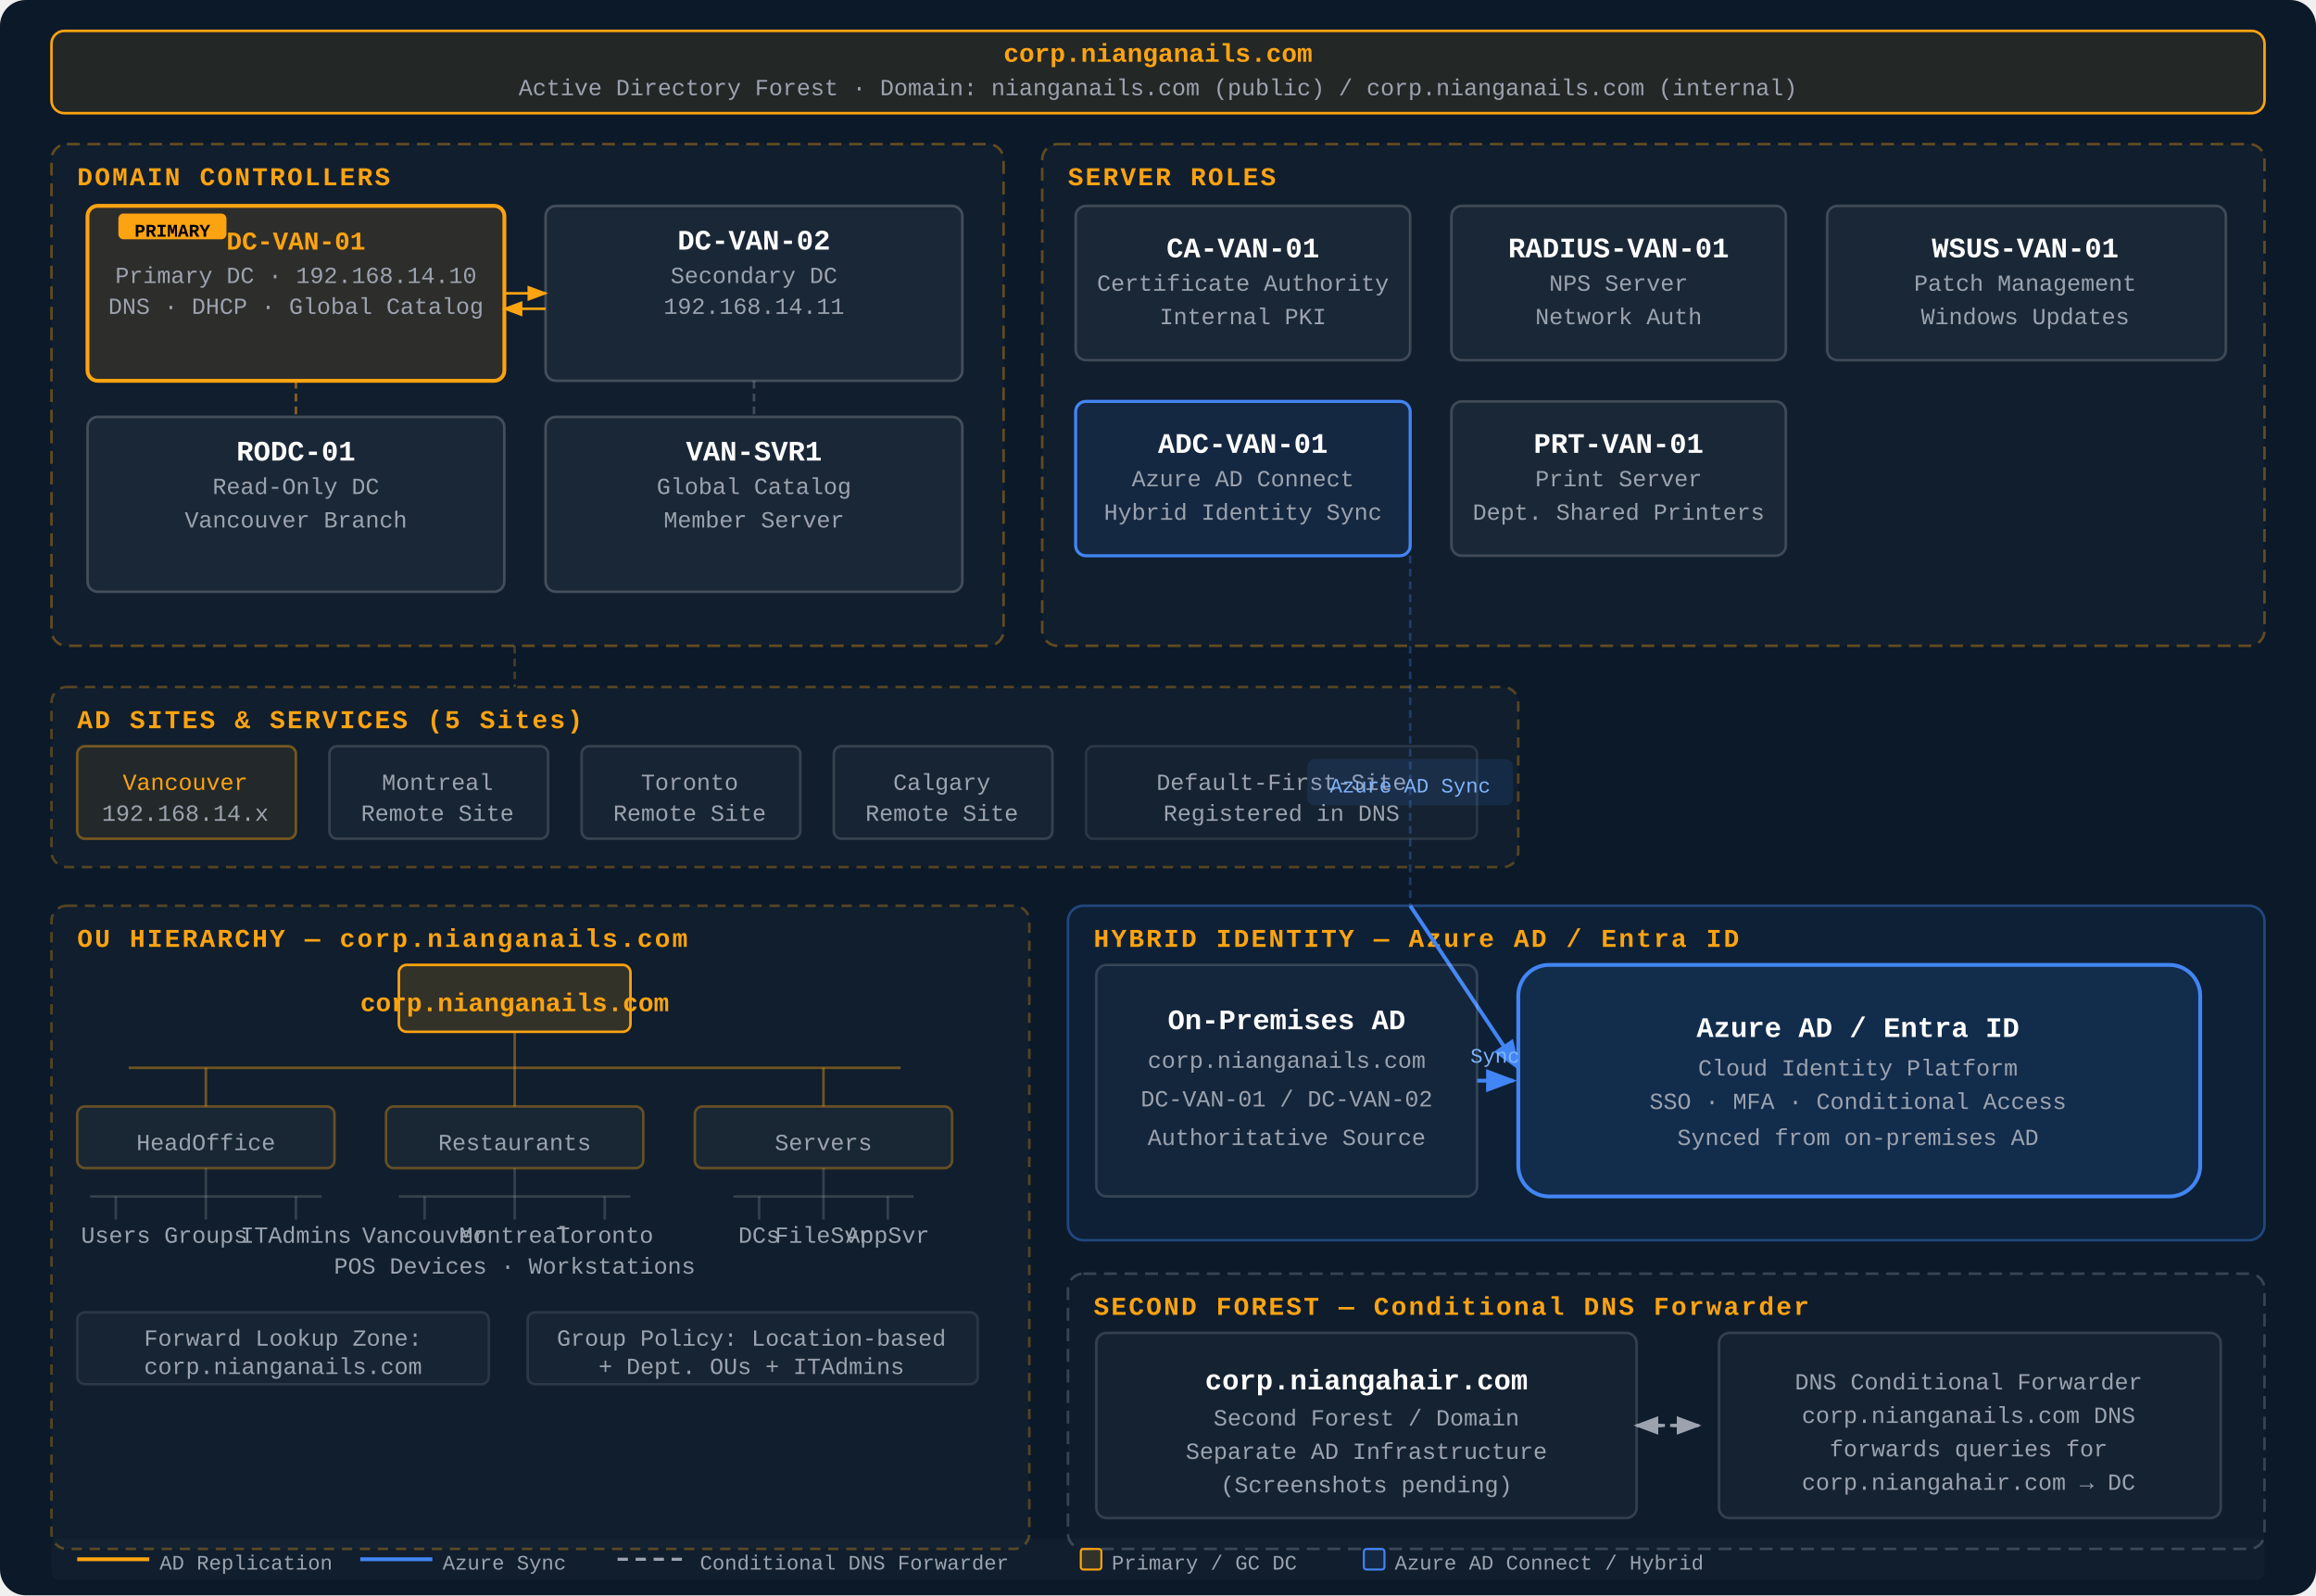
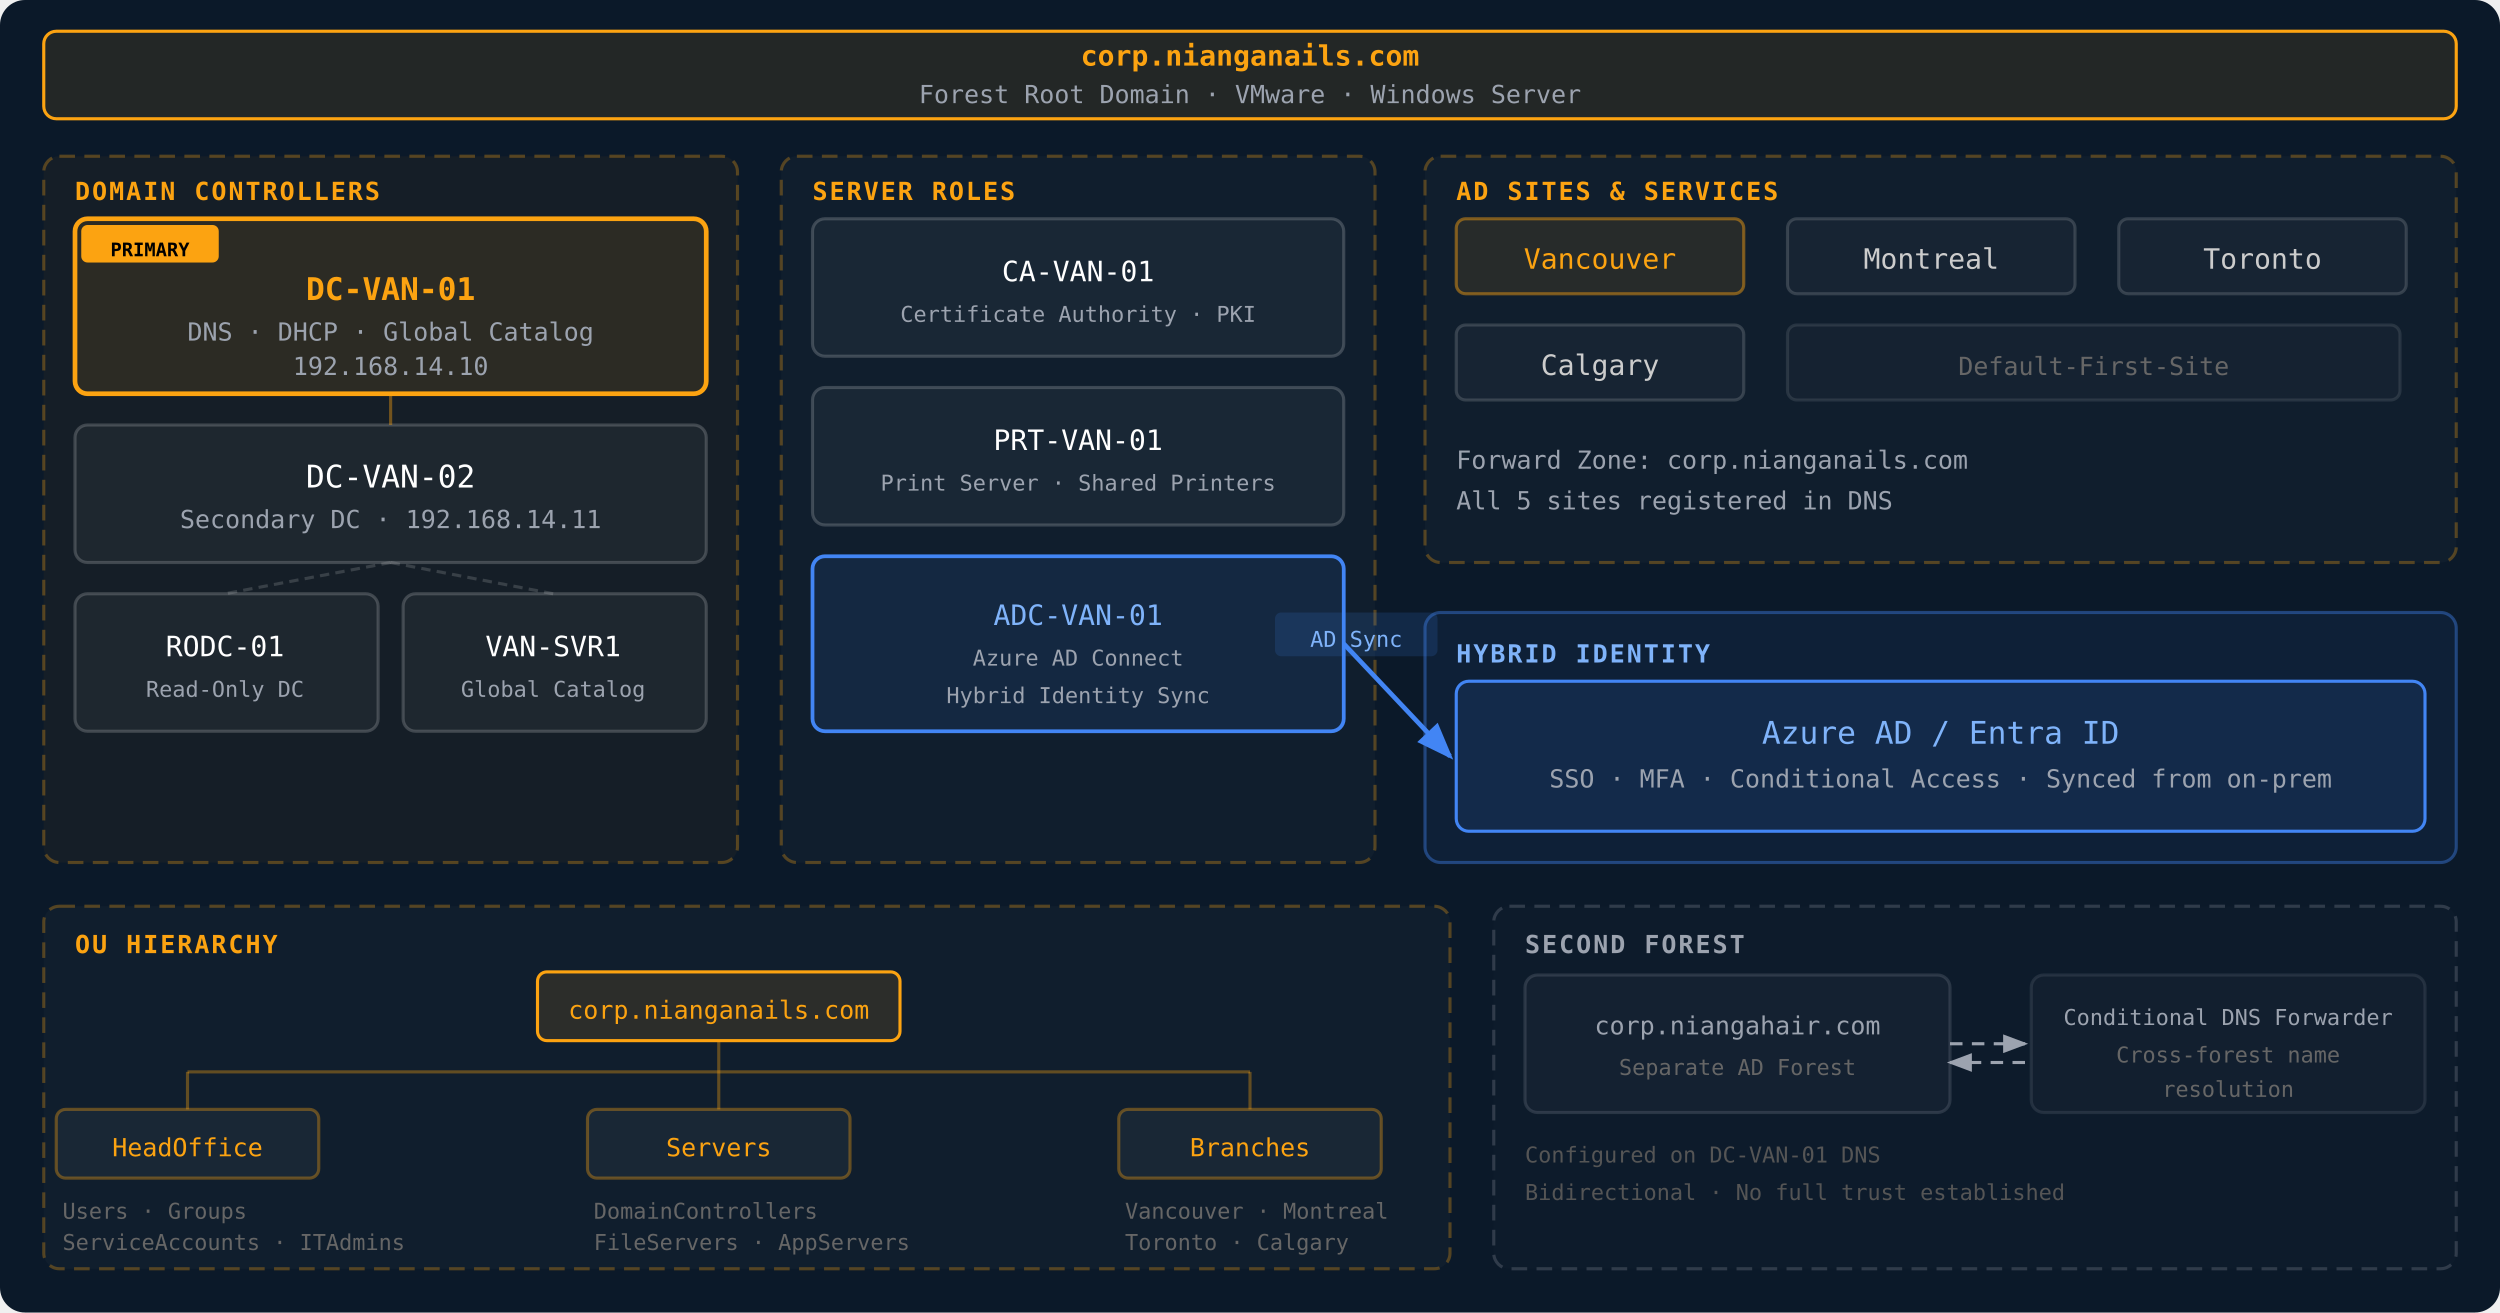
- <svg xmlns="http://www.w3.org/2000/svg" viewBox="0 0 900 620" width="900" height="620" role="img" aria-label="Enterprise Active Directory Architecture — Nyanga Nails">
+ <svg xmlns="http://www.w3.org/2000/svg" viewBox="0 0 800 420" width="100%" height="auto" preserveAspectRatio="xMidYMid meet" role="img" aria-label="Active Directory infrastructure architecture — Nyanga Nails">
  <defs>
-     <marker id="arr" markerWidth="8" markerHeight="6" refX="7" refY="3" orient="auto">
+     <marker id="f" markerWidth="8" markerHeight="6" refX="7" refY="3" orient="auto">
      <polygon points="0 0,8 3,0 6" fill="#FCA311" />
    </marker>
-     <marker id="arr-blue" markerWidth="8" markerHeight="6" refX="7" refY="3" orient="auto">
+     <marker id="f-blue" markerWidth="8" markerHeight="6" refX="7" refY="3" orient="auto">
      <polygon points="0 0,8 3,0 6" fill="#4285F4" />
    </marker>
-     <marker id="arr-dot" markerWidth="8" markerHeight="6" refX="7" refY="3" orient="auto">
+     <marker id="f-gray" markerWidth="8" markerHeight="6" refX="7" refY="3" orient="auto">
      <polygon points="0 0,8 3,0 6" fill="#9CA3AF" />
    </marker>
-     <style>
-       text { font-family: 'JetBrains Mono', 'Courier New', monospace; }
-       .label-main { font-size: 11px; fill: #FFFFFF; font-weight: 600; }
-       .label-sub  { font-size: 9px;  fill: #9CA3AF; }
-       .label-gold { font-size: 10px; fill: #FCA311; font-weight: 700; }
-       .label-sec  { font-size: 9px;  fill: #FCA311; }
-       .section-title { font-size: 10px; fill: #FCA311; font-weight: 700; letter-spacing: 0.08em; }
-     </style>
  </defs>
-   <rect width="900" height="620" fill="#0B1929" rx="10" />
-   <rect x="20" y="12" width="860" height="32" rx="5" fill="rgba(252,163,17,0.1)" stroke="#FCA311" stroke-width="1" />
-   <text x="450" y="24" text-anchor="middle" class="label-gold" font-size="12">corp.nianganails.com</text>
-   <text x="450" y="37" text-anchor="middle" class="label-sub">Active Directory Forest · Domain: nianganails.com (public) / corp.nianganails.com (internal)</text>
-   <rect x="20" y="56" width="370" height="195" rx="6" fill="rgba(255,255,255,0.025)" stroke="rgba(252,163,17,0.35)" stroke-width="1" stroke-dasharray="5 3" />
-   <text x="30" y="72" class="section-title">DOMAIN CONTROLLERS</text>
-   <rect x="34" y="80" width="162" height="68" rx="4" fill="rgba(252,163,17,0.12)" stroke="#FCA311" stroke-width="1.5" />
-   <text x="115" y="97" text-anchor="middle" class="label-gold">DC-VAN-01</text>
-   <text x="115" y="110" text-anchor="middle" class="label-sub">Primary DC · 192.168.14.10</text>
-   <text x="115" y="122" text-anchor="middle" class="label-sub">DNS · DHCP · Global Catalog</text>
-   <rect x="46" y="83" width="42" height="10" rx="2" fill="#FCA311" />
-   <text x="67" y="92" text-anchor="middle" font-size="7" fill="#000" font-weight="700">PRIMARY</text>
-   <rect x="212" y="80" width="162" height="68" rx="4" fill="rgba(255,255,255,0.04)" stroke="rgba(255,255,255,0.2)" stroke-width="1" />
-   <text x="293" y="97" text-anchor="middle" class="label-main">DC-VAN-02</text>
-   <text x="293" y="110" text-anchor="middle" class="label-sub">Secondary DC</text>
-   <text x="293" y="122" text-anchor="middle" class="label-sub">192.168.14.11</text>
-   <rect x="34" y="162" width="162" height="68" rx="4" fill="rgba(255,255,255,0.04)" stroke="rgba(255,255,255,0.2)" stroke-width="1" />
-   <text x="115" y="179" text-anchor="middle" class="label-main">RODC-01</text>
-   <text x="115" y="192" text-anchor="middle" class="label-sub">Read-Only DC</text>
-   <text x="115" y="205" text-anchor="middle" class="label-sub">Vancouver Branch</text>
-   <rect x="212" y="162" width="162" height="68" rx="4" fill="rgba(255,255,255,0.04)" stroke="rgba(255,255,255,0.2)" stroke-width="1" />
-   <text x="293" y="179" text-anchor="middle" class="label-main">VAN-SVR1</text>
-   <text x="293" y="192" text-anchor="middle" class="label-sub">Global Catalog</text>
-   <text x="293" y="205" text-anchor="middle" class="label-sub">Member Server</text>
-   <line x1="196" y1="114" x2="212" y2="114" stroke="#FCA311" stroke-width="1" marker-end="url(#arr)" />
-   <line x1="212" y1="120" x2="196" y2="120" stroke="#FCA311" stroke-width="1" marker-end="url(#arr)" />
-   <line x1="115" y1="148" x2="115" y2="162" stroke="rgba(252,163,17,0.5)" stroke-width="1" stroke-dasharray="3 2" />
-   <line x1="293" y1="148" x2="293" y2="162" stroke="rgba(255,255,255,0.2)" stroke-width="1" stroke-dasharray="3 2" />
-   <rect x="405" y="56" width="475" height="195" rx="6" fill="rgba(255,255,255,0.025)" stroke="rgba(252,163,17,0.35)" stroke-width="1" stroke-dasharray="5 3" />
-   <text x="415" y="72" class="section-title">SERVER ROLES</text>
-   <rect x="418" y="80" width="130" height="60" rx="4" fill="rgba(255,255,255,0.04)" stroke="rgba(255,255,255,0.18)" stroke-width="1" />
-   <text x="483" y="100" text-anchor="middle" class="label-main">CA-VAN-01</text>
-   <text x="483" y="113" text-anchor="middle" class="label-sub">Certificate Authority</text>
-   <text x="483" y="126" text-anchor="middle" class="label-sub">Internal PKI</text>
-   <rect x="564" y="80" width="130" height="60" rx="4" fill="rgba(255,255,255,0.04)" stroke="rgba(255,255,255,0.18)" stroke-width="1" />
-   <text x="629" y="100" text-anchor="middle" class="label-main">RADIUS-VAN-01</text>
-   <text x="629" y="113" text-anchor="middle" class="label-sub">NPS Server</text>
-   <text x="629" y="126" text-anchor="middle" class="label-sub">Network Auth</text>
-   <rect x="710" y="80" width="155" height="60" rx="4" fill="rgba(255,255,255,0.04)" stroke="rgba(255,255,255,0.18)" stroke-width="1" />
-   <text x="787" y="100" text-anchor="middle" class="label-main">WSUS-VAN-01</text>
-   <text x="787" y="113" text-anchor="middle" class="label-sub">Patch Management</text>
-   <text x="787" y="126" text-anchor="middle" class="label-sub">Windows Updates</text>
-   <rect x="418" y="156" width="130" height="60" rx="4" fill="rgba(66,133,244,0.1)" stroke="#4285F4" stroke-width="1.2" />
-   <text x="483" y="176" text-anchor="middle" class="label-main" fill="#7FB3FA">ADC-VAN-01</text>
-   <text x="483" y="189" text-anchor="middle" class="label-sub">Azure AD Connect</text>
-   <text x="483" y="202" text-anchor="middle" class="label-sub">Hybrid Identity Sync</text>
-   <rect x="564" y="156" width="130" height="60" rx="4" fill="rgba(255,255,255,0.04)" stroke="rgba(255,255,255,0.18)" stroke-width="1" />
-   <text x="629" y="176" text-anchor="middle" class="label-main">PRT-VAN-01</text>
-   <text x="629" y="189" text-anchor="middle" class="label-sub">Print Server</text>
-   <text x="629" y="202" text-anchor="middle" class="label-sub">Dept. Shared Printers</text>
-   <rect x="20" y="267" width="570" height="70" rx="6" fill="rgba(255,255,255,0.02)" stroke="rgba(252,163,17,0.3)" stroke-width="1" stroke-dasharray="4 3" />
-   <text x="30" y="283" class="section-title">AD SITES &amp; SERVICES (5 Sites)</text>
-   <rect x="30" y="290" width="85" height="36" rx="3" fill="rgba(252,163,17,0.08)" stroke="rgba(252,163,17,0.4)" stroke-width="1" />
-   <text x="72" y="307" text-anchor="middle" class="label-sec">Vancouver</text>
-   <text x="72" y="319" text-anchor="middle" class="label-sub">192.168.14.x</text>
-   <rect x="128" y="290" width="85" height="36" rx="3" fill="rgba(255,255,255,0.03)" stroke="rgba(255,255,255,0.15)" stroke-width="1" />
-   <text x="170" y="307" text-anchor="middle" class="label-sub" fill="#ccc">Montreal</text>
-   <text x="170" y="319" text-anchor="middle" class="label-sub">Remote Site</text>
-   <rect x="226" y="290" width="85" height="36" rx="3" fill="rgba(255,255,255,0.03)" stroke="rgba(255,255,255,0.15)" stroke-width="1" />
-   <text x="268" y="307" text-anchor="middle" class="label-sub" fill="#ccc">Toronto</text>
-   <text x="268" y="319" text-anchor="middle" class="label-sub">Remote Site</text>
-   <rect x="324" y="290" width="85" height="36" rx="3" fill="rgba(255,255,255,0.03)" stroke="rgba(255,255,255,0.15)" stroke-width="1" />
-   <text x="366" y="307" text-anchor="middle" class="label-sub" fill="#ccc">Calgary</text>
-   <text x="366" y="319" text-anchor="middle" class="label-sub">Remote Site</text>
-   <rect x="422" y="290" width="152" height="36" rx="3" fill="rgba(255,255,255,0.02)" stroke="rgba(255,255,255,0.1)" stroke-width="1" />
-   <text x="498" y="307" text-anchor="middle" class="label-sub" fill="#888">Default-First-Site</text>
-   <text x="498" y="319" text-anchor="middle" class="label-sub">Registered in DNS</text>
-   <rect x="20" y="352" width="380" height="250" rx="6" fill="rgba(255,255,255,0.02)" stroke="rgba(252,163,17,0.3)" stroke-width="1" stroke-dasharray="4 3" />
-   <text x="30" y="368" class="section-title">OU HIERARCHY — corp.nianganails.com</text>
-   <rect x="155" y="375" width="90" height="26" rx="3" fill="rgba(252,163,17,0.15)" stroke="#FCA311" stroke-width="1" />
-   <text x="200" y="393" text-anchor="middle" class="label-gold" font-size="9">corp.nianganails.com</text>
-   <line x1="200" y1="401" x2="200" y2="415" stroke="rgba(252,163,17,0.4)" stroke-width="1" />
-   <line x1="50" y1="415" x2="350" y2="415" stroke="rgba(252,163,17,0.4)" stroke-width="1" />
-   <line x1="80" y1="415" x2="80" y2="430" stroke="rgba(252,163,17,0.4)" stroke-width="1" />
-   <line x1="200" y1="415" x2="200" y2="430" stroke="rgba(252,163,17,0.4)" stroke-width="1" />
-   <line x1="320" y1="415" x2="320" y2="430" stroke="rgba(252,163,17,0.4)" stroke-width="1" />
-   <rect x="30" y="430" width="100" height="24" rx="3" fill="rgba(255,255,255,0.04)" stroke="rgba(252,163,17,0.35)" stroke-width="1" />
-   <text x="80" y="447" text-anchor="middle" class="label-sub" fill="#FCA311">HeadOffice</text>
-   <line x1="80" y1="454" x2="80" y2="465" stroke="rgba(255,255,255,0.15)" stroke-width="1" />
-   <line x1="35" y1="465" x2="125" y2="465" stroke="rgba(255,255,255,0.15)" stroke-width="1" />
-   <line x1="45" y1="465" x2="45" y2="474" stroke="rgba(255,255,255,0.15)" stroke-width="1" />
-   <line x1="80" y1="465" x2="80" y2="474" stroke="rgba(255,255,255,0.15)" stroke-width="1" />
-   <line x1="115" y1="465" x2="115" y2="474" stroke="rgba(255,255,255,0.15)" stroke-width="1" />
-   <text x="45" y="483" text-anchor="middle" class="label-sub" font-size="8">Users</text>
-   <text x="80" y="483" text-anchor="middle" class="label-sub" font-size="8">Groups</text>
-   <text x="115" y="483" text-anchor="middle" class="label-sub" font-size="8">ITAdmins</text>
-   <rect x="150" y="430" width="100" height="24" rx="3" fill="rgba(255,255,255,0.04)" stroke="rgba(252,163,17,0.35)" stroke-width="1" />
-   <text x="200" y="447" text-anchor="middle" class="label-sub" fill="#FCA311">Restaurants</text>
-   <line x1="200" y1="454" x2="200" y2="465" stroke="rgba(255,255,255,0.15)" stroke-width="1" />
-   <line x1="155" y1="465" x2="245" y2="465" stroke="rgba(255,255,255,0.15)" stroke-width="1" />
-   <line x1="165" y1="465" x2="165" y2="474" stroke="rgba(255,255,255,0.15)" stroke-width="1" />
-   <line x1="200" y1="465" x2="200" y2="474" stroke="rgba(255,255,255,0.15)" stroke-width="1" />
-   <line x1="235" y1="465" x2="235" y2="474" stroke="rgba(255,255,255,0.15)" stroke-width="1" />
-   <text x="165" y="483" text-anchor="middle" class="label-sub" font-size="8">Vancouver</text>
-   <text x="200" y="483" text-anchor="middle" class="label-sub" font-size="8">Montreal</text>
-   <text x="235" y="483" text-anchor="middle" class="label-sub" font-size="8">Toronto</text>
-   <text x="200" y="495" text-anchor="middle" class="label-sub" font-size="7" fill="#666">POS Devices · Workstations</text>
-   <rect x="270" y="430" width="100" height="24" rx="3" fill="rgba(255,255,255,0.04)" stroke="rgba(252,163,17,0.35)" stroke-width="1" />
-   <text x="320" y="447" text-anchor="middle" class="label-sub" fill="#FCA311">Servers</text>
-   <line x1="320" y1="454" x2="320" y2="465" stroke="rgba(255,255,255,0.15)" stroke-width="1" />
-   <line x1="285" y1="465" x2="355" y2="465" stroke="rgba(255,255,255,0.15)" stroke-width="1" />
-   <line x1="295" y1="465" x2="295" y2="474" stroke="rgba(255,255,255,0.15)" stroke-width="1" />
-   <line x1="320" y1="465" x2="320" y2="474" stroke="rgba(255,255,255,0.15)" stroke-width="1" />
-   <line x1="345" y1="465" x2="345" y2="474" stroke="rgba(255,255,255,0.15)" stroke-width="1" />
-   <text x="295" y="483" text-anchor="middle" class="label-sub" font-size="8">DCs</text>
-   <text x="320" y="483" text-anchor="middle" class="label-sub" font-size="8">FileSvr</text>
-   <text x="345" y="483" text-anchor="middle" class="label-sub" font-size="8">AppSvr</text>
-   <rect x="30" y="510" width="160" height="28" rx="3" fill="rgba(255,255,255,0.03)" stroke="rgba(255,255,255,0.1)" stroke-width="1" />
-   <text x="110" y="523" text-anchor="middle" class="label-sub">Forward Lookup Zone:</text>
-   <text x="110" y="534" text-anchor="middle" class="label-sub">corp.nianganails.com</text>
-   <rect x="205" y="510" width="175" height="28" rx="3" fill="rgba(255,255,255,0.03)" stroke="rgba(255,255,255,0.1)" stroke-width="1" />
-   <text x="292" y="523" text-anchor="middle" class="label-sub">Group Policy: Location-based</text>
-   <text x="292" y="534" text-anchor="middle" class="label-sub">+ Dept. OUs + ITAdmins</text>
-   <rect x="415" y="352" width="465" height="130" rx="6" fill="rgba(66,133,244,0.06)" stroke="rgba(66,133,244,0.4)" stroke-width="1" />
-   <text x="425" y="368" class="section-title" fill="#7FB3FA">HYBRID IDENTITY — Azure AD / Entra ID</text>
-   <rect x="590" y="375" width="265" height="90" rx="12" fill="rgba(66,133,244,0.12)" stroke="#4285F4" stroke-width="1.5" />
-   <text x="722" y="403" text-anchor="middle" class="label-main" fill="#7FB3FA">Azure AD / Entra ID</text>
-   <text x="722" y="418" text-anchor="middle" class="label-sub">Cloud Identity Platform</text>
-   <text x="722" y="431" text-anchor="middle" class="label-sub">SSO · MFA · Conditional Access</text>
-   <text x="722" y="445" text-anchor="middle" class="label-sub">Synced from on-premises AD</text>
-   <line x1="548" y1="186" x2="548" y2="352" stroke="rgba(66,133,244,0.3)" stroke-width="1" stroke-dasharray="3 2" />
-   <line x1="548" y1="352" x2="590" y2="415" stroke="#4285F4" stroke-width="1.5" marker-end="url(#arr-blue)" />
-   <rect x="508" y="295" width="80" height="18" rx="3" fill="rgba(66,133,244,0.12)" />
-   <text x="548" y="308" text-anchor="middle" font-size="8" fill="#7FB3FA">Azure AD Sync</text>
-   <rect x="426" y="375" width="148" height="90" rx="4" fill="rgba(255,255,255,0.03)" stroke="rgba(255,255,255,0.15)" stroke-width="1" />
-   <text x="500" y="400" text-anchor="middle" class="label-main">On-Premises AD</text>
-   <text x="500" y="415" text-anchor="middle" class="label-sub">corp.nianganails.com</text>
-   <text x="500" y="430" text-anchor="middle" class="label-sub">DC-VAN-01 / DC-VAN-02</text>
-   <text x="500" y="445" text-anchor="middle" class="label-sub">Authoritative Source</text>
-   <line x1="574" y1="420" x2="588" y2="420" stroke="#4285F4" stroke-width="1.5" marker-end="url(#arr-blue)" />
-   <text x="581" y="413" text-anchor="middle" font-size="8" fill="#7FB3FA">Sync</text>
-   <rect x="415" y="495" width="465" height="107" rx="6" fill="rgba(255,255,255,0.015)" stroke="rgba(156,163,175,0.3)" stroke-width="1" stroke-dasharray="5 3" />
-   <text x="425" y="511" class="section-title" fill="#9CA3AF">SECOND FOREST — Conditional DNS Forwarder</text>
-   <rect x="426" y="518" width="210" height="72" rx="4" fill="rgba(255,255,255,0.03)" stroke="rgba(156,163,175,0.25)" stroke-width="1" />
-   <text x="531" y="540" text-anchor="middle" class="label-main" fill="#9CA3AF">corp.niangahair.com</text>
-   <text x="531" y="554" text-anchor="middle" class="label-sub">Second Forest / Domain</text>
-   <text x="531" y="567" text-anchor="middle" class="label-sub">Separate AD Infrastructure</text>
-   <text x="531" y="580" text-anchor="middle" class="label-sub">(Screenshots pending)</text>
-   <line x1="636" y1="554" x2="660" y2="554" stroke="#9CA3AF" stroke-width="1.2" stroke-dasharray="4 3" marker-end="url(#arr-dot)" />
-   <line x1="660" y1="554" x2="636" y2="554" stroke="#9CA3AF" stroke-width="1.2" stroke-dasharray="4 3" marker-end="url(#arr-dot)" />
-   <rect x="668" y="518" width="195" height="72" rx="4" fill="rgba(255,255,255,0.03)" stroke="rgba(156,163,175,0.25)" stroke-width="1" />
-   <text x="765" y="540" text-anchor="middle" class="label-sub" fill="#9CA3AF">DNS Conditional Forwarder</text>
-   <text x="765" y="553" text-anchor="middle" class="label-sub">corp.nianganails.com DNS</text>
-   <text x="765" y="566" text-anchor="middle" class="label-sub">forwards queries for</text>
-   <text x="765" y="579" text-anchor="middle" class="label-sub">corp.niangahair.com → DC</text>
-   <line x1="200" y1="251" x2="200" y2="267" stroke="rgba(252,163,17,0.25)" stroke-width="1" stroke-dasharray="3 2" />
-   <rect x="20" y="598" width="860" height="16" rx="3" fill="rgba(255,255,255,0.02)" />
-   <line x1="30" y1="606" x2="58" y2="606" stroke="#FCA311" stroke-width="1.5" />
-   <text x="62" y="610" font-size="8" fill="#9CA3AF">AD Replication</text>
-   <line x1="140" y1="606" x2="168" y2="606" stroke="#4285F4" stroke-width="1.5" />
-   <text x="172" y="610" font-size="8" fill="#9CA3AF">Azure Sync</text>
-   <line x1="240" y1="606" x2="268" y2="606" stroke="#9CA3AF" stroke-width="1.2" stroke-dasharray="4 3" />
-   <text x="272" y="610" font-size="8" fill="#9CA3AF">Conditional DNS Forwarder</text>
-   <rect x="420" y="602" width="8" height="8" rx="1" fill="rgba(252,163,17,0.15)" stroke="#FCA311" stroke-width="0.8" />
-   <text x="432" y="610" font-size="8" fill="#9CA3AF">Primary / GC DC</text>
-   <rect x="530" y="602" width="8" height="8" rx="1" fill="rgba(66,133,244,0.1)" stroke="#4285F4" stroke-width="0.8" />
-   <text x="542" y="610" font-size="8" fill="#9CA3AF">Azure AD Connect / Hybrid</text>
+   <rect width="800" height="420" fill="#0B1929" rx="8" />
+   <rect x="14" y="10" width="772" height="28" rx="4" fill="rgba(252,163,17,0.1)" stroke="#FCA311" stroke-width="1" />
+   <text x="400" y="21" text-anchor="middle" font-family="JetBrains Mono,monospace" font-size="9" fill="#FCA311" font-weight="700">corp.nianganails.com</text>
+   <text x="400" y="33" text-anchor="middle" font-family="JetBrains Mono,monospace" font-size="8" fill="#9CA3AF">Forest Root Domain · VMware · Windows Server</text>
+   <rect x="14" y="50" width="222" height="226" rx="5" fill="rgba(252,163,17,0.04)" stroke="rgba(252,163,17,0.3)" stroke-width="1" stroke-dasharray="5 3" />
+   <text x="24" y="64" font-family="JetBrains Mono,monospace" font-size="8" fill="#FCA311" font-weight="700" letter-spacing="0.08em">DOMAIN CONTROLLERS</text>
+   <rect x="24" y="70" width="202" height="56" rx="4" fill="rgba(252,163,17,0.1)" stroke="#FCA311" stroke-width="1.5" />
+   <rect x="26" y="72" width="44" height="12" rx="2" fill="#FCA311" />
+   <text x="48" y="82" text-anchor="middle" font-family="JetBrains Mono,monospace" font-size="6" fill="#000" font-weight="700">PRIMARY</text>
+   <text x="125" y="96" text-anchor="middle" font-family="JetBrains Mono,monospace" font-size="10" fill="#FCA311" font-weight="700">DC-VAN-01</text>
+   <text x="125" y="109" text-anchor="middle" font-family="JetBrains Mono,monospace" font-size="8" fill="#9CA3AF">DNS · DHCP · Global Catalog</text>
+   <text x="125" y="120" text-anchor="middle" font-family="JetBrains Mono,monospace" font-size="8" fill="#9CA3AF">192.168.14.10</text>
+   <rect x="24" y="136" width="202" height="44" rx="4" fill="rgba(255,255,255,0.04)" stroke="rgba(255,255,255,0.18)" stroke-width="1" />
+   <text x="125" y="156" text-anchor="middle" font-family="JetBrains Mono,monospace" font-size="10" fill="#FFFFFF">DC-VAN-02</text>
+   <text x="125" y="169" text-anchor="middle" font-family="JetBrains Mono,monospace" font-size="8" fill="#9CA3AF">Secondary DC · 192.168.14.11</text>
+   <rect x="24" y="190" width="97" height="44" rx="4" fill="rgba(255,255,255,0.04)" stroke="rgba(255,255,255,0.18)" stroke-width="1" />
+   <text x="72" y="210" text-anchor="middle" font-family="JetBrains Mono,monospace" font-size="9" fill="#FFFFFF">RODC-01</text>
+   <text x="72" y="223" text-anchor="middle" font-family="JetBrains Mono,monospace" font-size="7" fill="#9CA3AF">Read-Only DC</text>
+   <rect x="129" y="190" width="97" height="44" rx="4" fill="rgba(255,255,255,0.04)" stroke="rgba(255,255,255,0.18)" stroke-width="1" />
+   <text x="177" y="210" text-anchor="middle" font-family="JetBrains Mono,monospace" font-size="9" fill="#FFFFFF">VAN-SVR1</text>
+   <text x="177" y="223" text-anchor="middle" font-family="JetBrains Mono,monospace" font-size="7" fill="#9CA3AF">Global Catalog</text>
+   <line x1="125" y1="126" x2="125" y2="136" stroke="rgba(252,163,17,0.4)" stroke-width="1" />
+   <line x1="125" y1="180" x2="72" y2="190" stroke="rgba(255,255,255,0.15)" stroke-width="1" stroke-dasharray="3 2" />
+   <line x1="125" y1="180" x2="177" y2="190" stroke="rgba(255,255,255,0.15)" stroke-width="1" stroke-dasharray="3 2" />
+   <rect x="250" y="50" width="190" height="226" rx="5" fill="rgba(255,255,255,0.02)" stroke="rgba(252,163,17,0.3)" stroke-width="1" stroke-dasharray="5 3" />
+   <text x="260" y="64" font-family="JetBrains Mono,monospace" font-size="8" fill="#FCA311" font-weight="700" letter-spacing="0.08em">SERVER ROLES</text>
+   <rect x="260" y="70" width="170" height="44" rx="4" fill="rgba(255,255,255,0.04)" stroke="rgba(255,255,255,0.18)" stroke-width="1" />
+   <text x="345" y="90" text-anchor="middle" font-family="JetBrains Mono,monospace" font-size="9" fill="#FFFFFF">CA-VAN-01</text>
+   <text x="345" y="103" text-anchor="middle" font-family="JetBrains Mono,monospace" font-size="7" fill="#9CA3AF">Certificate Authority · PKI</text>
+   <rect x="260" y="124" width="170" height="44" rx="4" fill="rgba(255,255,255,0.04)" stroke="rgba(255,255,255,0.18)" stroke-width="1" />
+   <text x="345" y="144" text-anchor="middle" font-family="JetBrains Mono,monospace" font-size="9" fill="#FFFFFF">PRT-VAN-01</text>
+   <text x="345" y="157" text-anchor="middle" font-family="JetBrains Mono,monospace" font-size="7" fill="#9CA3AF">Print Server · Shared Printers</text>
+   <rect x="260" y="178" width="170" height="56" rx="4" fill="rgba(66,133,244,0.1)" stroke="#4285F4" stroke-width="1.2" />
+   <text x="345" y="200" text-anchor="middle" font-family="JetBrains Mono,monospace" font-size="9" fill="#7FB3FA">ADC-VAN-01</text>
+   <text x="345" y="213" text-anchor="middle" font-family="JetBrains Mono,monospace" font-size="7" fill="#9CA3AF">Azure AD Connect</text>
+   <text x="345" y="225" text-anchor="middle" font-family="JetBrains Mono,monospace" font-size="7" fill="#9CA3AF">Hybrid Identity Sync</text>
+   <rect x="456" y="50" width="330" height="130" rx="5" fill="rgba(255,255,255,0.02)" stroke="rgba(252,163,17,0.3)" stroke-width="1" stroke-dasharray="5 3" />
+   <text x="466" y="64" font-family="JetBrains Mono,monospace" font-size="8" fill="#FCA311" font-weight="700" letter-spacing="0.08em">AD SITES &amp; SERVICES</text>
+   <rect x="466" y="70" width="92" height="24" rx="3" fill="rgba(252,163,17,0.1)" stroke="rgba(252,163,17,0.45)" stroke-width="1" />
+   <text x="512" y="86" text-anchor="middle" font-family="JetBrains Mono,monospace" font-size="9" fill="#FCA311">Vancouver</text>
+   <rect x="572" y="70" width="92" height="24" rx="3" fill="rgba(255,255,255,0.03)" stroke="rgba(255,255,255,0.15)" stroke-width="1" />
+   <text x="618" y="86" text-anchor="middle" font-family="JetBrains Mono,monospace" font-size="9" fill="#ccc">Montreal</text>
+   <rect x="678" y="70" width="92" height="24" rx="3" fill="rgba(255,255,255,0.03)" stroke="rgba(255,255,255,0.15)" stroke-width="1" />
+   <text x="724" y="86" text-anchor="middle" font-family="JetBrains Mono,monospace" font-size="9" fill="#ccc">Toronto</text>
+   <rect x="466" y="104" width="92" height="24" rx="3" fill="rgba(255,255,255,0.03)" stroke="rgba(255,255,255,0.15)" stroke-width="1" />
+   <text x="512" y="120" text-anchor="middle" font-family="JetBrains Mono,monospace" font-size="9" fill="#ccc">Calgary</text>
+   <rect x="572" y="104" width="196" height="24" rx="3" fill="rgba(255,255,255,0.02)" stroke="rgba(255,255,255,0.1)" stroke-width="1" />
+   <text x="670" y="120" text-anchor="middle" font-family="JetBrains Mono,monospace" font-size="8" fill="#666">Default-First-Site</text>
+   <text x="466" y="150" font-family="JetBrains Mono,monospace" font-size="8" fill="#9CA3AF">Forward Zone: corp.nianganails.com</text>
+   <text x="466" y="163" font-family="JetBrains Mono,monospace" font-size="8" fill="#9CA3AF">All 5 sites registered in DNS</text>
+   <rect x="456" y="196" width="330" height="80" rx="5" fill="rgba(66,133,244,0.07)" stroke="rgba(66,133,244,0.4)" stroke-width="1" />
+   <text x="466" y="212" font-family="JetBrains Mono,monospace" font-size="8" fill="#7FB3FA" font-weight="700" letter-spacing="0.08em">HYBRID IDENTITY</text>
+   <rect x="466" y="218" width="310" height="48" rx="4" fill="rgba(66,133,244,0.1)" stroke="#4285F4" stroke-width="1" />
+   <text x="621" y="238" text-anchor="middle" font-family="JetBrains Mono,monospace" font-size="10" fill="#7FB3FA">Azure AD / Entra ID</text>
+   <text x="621" y="252" text-anchor="middle" font-family="JetBrains Mono,monospace" font-size="8" fill="#9CA3AF">SSO · MFA · Conditional Access · Synced from on-prem</text>
+   <line x1="430" y1="206" x2="464" y2="242" stroke="#4285F4" stroke-width="1.5" marker-end="url(#f-blue)" />
+   <rect x="408" y="196" width="52" height="14" rx="2" fill="rgba(66,133,244,0.15)" />
+   <text x="434" y="207" text-anchor="middle" font-family="JetBrains Mono,monospace" font-size="7" fill="#7FB3FA">AD Sync</text>
+   <rect x="14" y="290" width="450" height="116" rx="5" fill="rgba(255,255,255,0.02)" stroke="rgba(252,163,17,0.3)" stroke-width="1" stroke-dasharray="5 3" />
+   <text x="24" y="305" font-family="JetBrains Mono,monospace" font-size="8" fill="#FCA311" font-weight="700" letter-spacing="0.08em">OU HIERARCHY</text>
+   <rect x="172" y="311" width="116" height="22" rx="3" fill="rgba(252,163,17,0.12)" stroke="#FCA311" stroke-width="1" />
+   <text x="230" y="326" text-anchor="middle" font-family="JetBrains Mono,monospace" font-size="8" fill="#FCA311">corp.nianganails.com</text>
+   <line x1="230" y1="333" x2="230" y2="343" stroke="rgba(252,163,17,0.35)" stroke-width="1" />
+   <line x1="60" y1="343" x2="400" y2="343" stroke="rgba(252,163,17,0.35)" stroke-width="1" />
+   <line x1="60" y1="343" x2="60" y2="355" stroke="rgba(252,163,17,0.35)" stroke-width="1" />
+   <line x1="230" y1="343" x2="230" y2="355" stroke="rgba(252,163,17,0.35)" stroke-width="1" />
+   <line x1="400" y1="343" x2="400" y2="355" stroke="rgba(252,163,17,0.35)" stroke-width="1" />
+   <rect x="18" y="355" width="84" height="22" rx="3" fill="rgba(255,255,255,0.04)" stroke="rgba(252,163,17,0.35)" stroke-width="1" />
+   <text x="60" y="370" text-anchor="middle" font-family="JetBrains Mono,monospace" font-size="8" fill="#FCA311">HeadOffice</text>
+   <text x="20" y="390" font-family="JetBrains Mono,monospace" font-size="7" fill="#666">Users · Groups</text>
+   <text x="20" y="400" font-family="JetBrains Mono,monospace" font-size="7" fill="#666">ServiceAccounts · ITAdmins</text>
+   <rect x="188" y="355" width="84" height="22" rx="3" fill="rgba(255,255,255,0.04)" stroke="rgba(252,163,17,0.35)" stroke-width="1" />
+   <text x="230" y="370" text-anchor="middle" font-family="JetBrains Mono,monospace" font-size="8" fill="#FCA311">Servers</text>
+   <text x="190" y="390" font-family="JetBrains Mono,monospace" font-size="7" fill="#666">DomainControllers</text>
+   <text x="190" y="400" font-family="JetBrains Mono,monospace" font-size="7" fill="#666">FileServers · AppServers</text>
+   <rect x="358" y="355" width="84" height="22" rx="3" fill="rgba(255,255,255,0.04)" stroke="rgba(252,163,17,0.35)" stroke-width="1" />
+   <text x="400" y="370" text-anchor="middle" font-family="JetBrains Mono,monospace" font-size="8" fill="#FCA311">Branches</text>
+   <text x="360" y="390" font-family="JetBrains Mono,monospace" font-size="7" fill="#666">Vancouver · Montreal</text>
+   <text x="360" y="400" font-family="JetBrains Mono,monospace" font-size="7" fill="#666">Toronto · Calgary</text>
+   <rect x="478" y="290" width="308" height="116" rx="5" fill="rgba(255,255,255,0.01)" stroke="rgba(156,163,175,0.25)" stroke-width="1" stroke-dasharray="5 3" />
+   <text x="488" y="305" font-family="JetBrains Mono,monospace" font-size="8" fill="#9CA3AF" font-weight="700" letter-spacing="0.08em">SECOND FOREST</text>
+   <rect x="488" y="312" width="136" height="44" rx="4" fill="rgba(255,255,255,0.03)" stroke="rgba(156,163,175,0.2)" stroke-width="1" />
+   <text x="556" y="331" text-anchor="middle" font-family="JetBrains Mono,monospace" font-size="8" fill="#9CA3AF">corp.niangahair.com</text>
+   <text x="556" y="344" text-anchor="middle" font-family="JetBrains Mono,monospace" font-size="7" fill="#666">Separate AD Forest</text>
+   <line x1="624" y1="334" x2="648" y2="334" stroke="#9CA3AF" stroke-width="1" stroke-dasharray="4 3" marker-end="url(#f-gray)" />
+   <line x1="648" y1="340" x2="624" y2="340" stroke="#9CA3AF" stroke-width="1" stroke-dasharray="4 3" marker-end="url(#f-gray)" />
+   <rect x="650" y="312" width="126" height="44" rx="4" fill="rgba(255,255,255,0.02)" stroke="rgba(156,163,175,0.15)" stroke-width="1" />
+   <text x="713" y="328" text-anchor="middle" font-family="JetBrains Mono,monospace" font-size="7" fill="#9CA3AF">Conditional DNS Forwarder</text>
+   <text x="713" y="340" text-anchor="middle" font-family="JetBrains Mono,monospace" font-size="7" fill="#666">Cross-forest name</text>
+   <text x="713" y="351" text-anchor="middle" font-family="JetBrains Mono,monospace" font-size="7" fill="#666">resolution</text>
+   <text x="488" y="372" font-family="JetBrains Mono,monospace" font-size="7" fill="#555">Configured on DC-VAN-01 DNS</text>
+   <text x="488" y="384" font-family="JetBrains Mono,monospace" font-size="7" fill="#555">Bidirectional · No full trust established</text>
</svg>
